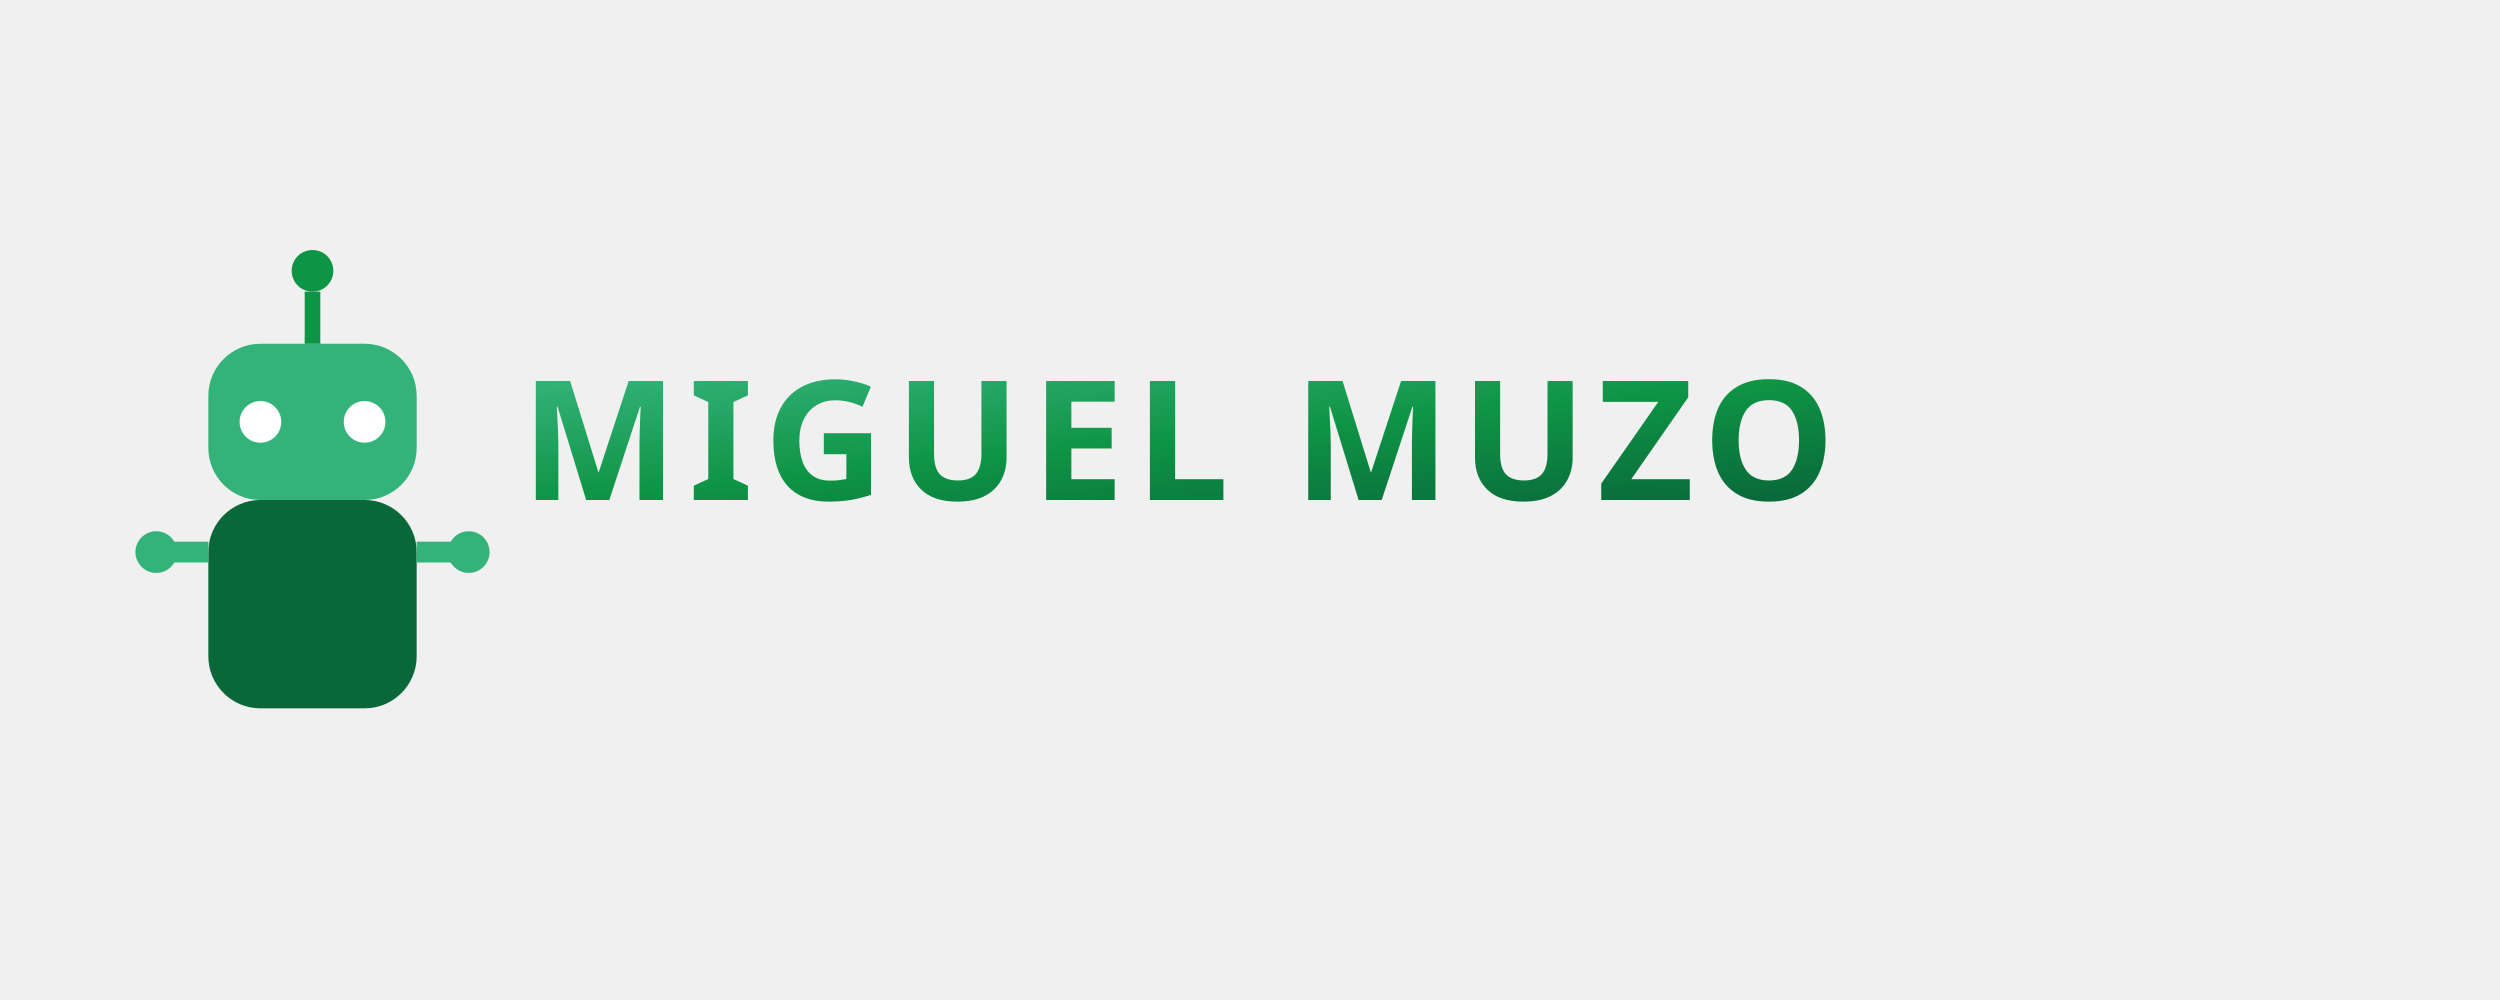
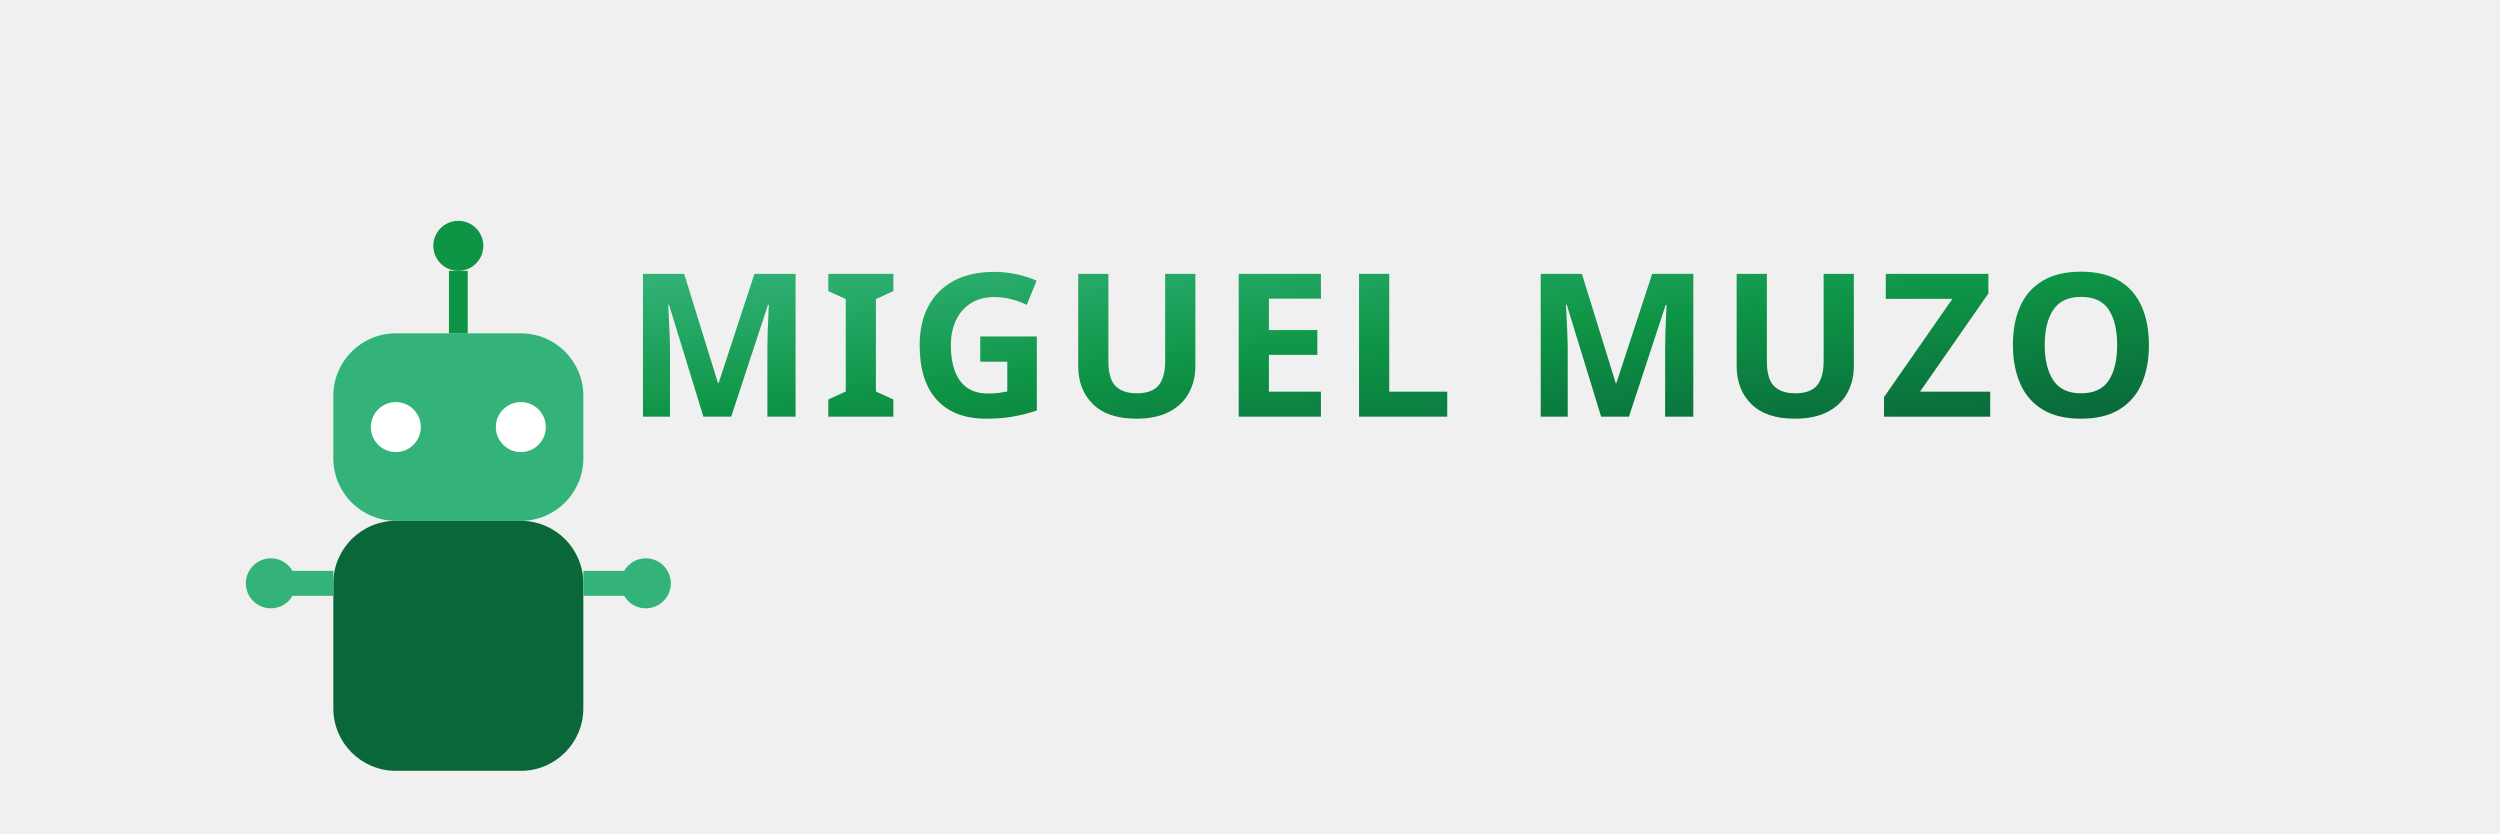
- <svg xmlns="http://www.w3.org/2000/svg" width="250" height="100" viewBox="0 0 480 160" fill="none">
-   <g transform="translate(20, 50)">
+ <svg xmlns="http://www.w3.org/2000/svg" viewBox="0 0 600 200" fill="none">
+   <g transform="translate(50, 80) scale(1.5)">
    <rect x="20" y="0" width="40" height="30" rx="10" ry="10" fill="#33B379" />
    <circle cx="30" cy="15" r="4" fill="#FFFFFF" />
    <circle cx="50" cy="15" r="4" fill="#FFFFFF" />
    <line x1="40" y1="-10" x2="40" y2="0" stroke="#0E9445" stroke-width="3" />
    <circle cx="40" cy="-14" r="4" fill="#0E9445" />
    <rect x="20" y="30" width="40" height="40" rx="10" ry="10" fill="#09673A" />
    <line x1="10" y1="40" x2="20" y2="40" stroke="#33B379" stroke-width="4" />
    <line x1="60" y1="40" x2="70" y2="40" stroke="#33B379" stroke-width="4" />
    <circle cx="10" cy="40" r="4" fill="#33B379" />
    <circle cx="70" cy="40" r="4" fill="#33B379" />
  </g>
-   <text x="100" y="80" font-family="Poppins, sans-serif" font-size="32" fill="url(#techGradient)" font-weight="bold" text-anchor="start" alignment-baseline="middle" letter-spacing="2">MIGUEL MUZO</text>
+   <text x="150" y="100" font-family="Poppins, sans-serif" font-size="48" fill="url(#techGradient)" font-weight="bold" text-anchor="start" alignment-baseline="middle" letter-spacing="2">MIGUEL MUZO</text>
  <defs>
    <linearGradient id="techGradient" x1="0%" y1="0%" x2="100%" y2="100%">
      <stop offset="0%" stop-color="#33B379" />
      <stop offset="50%" stop-color="#0E9445" />
      <stop offset="100%" stop-color="#09673A" />
    </linearGradient>
  </defs>
</svg>
